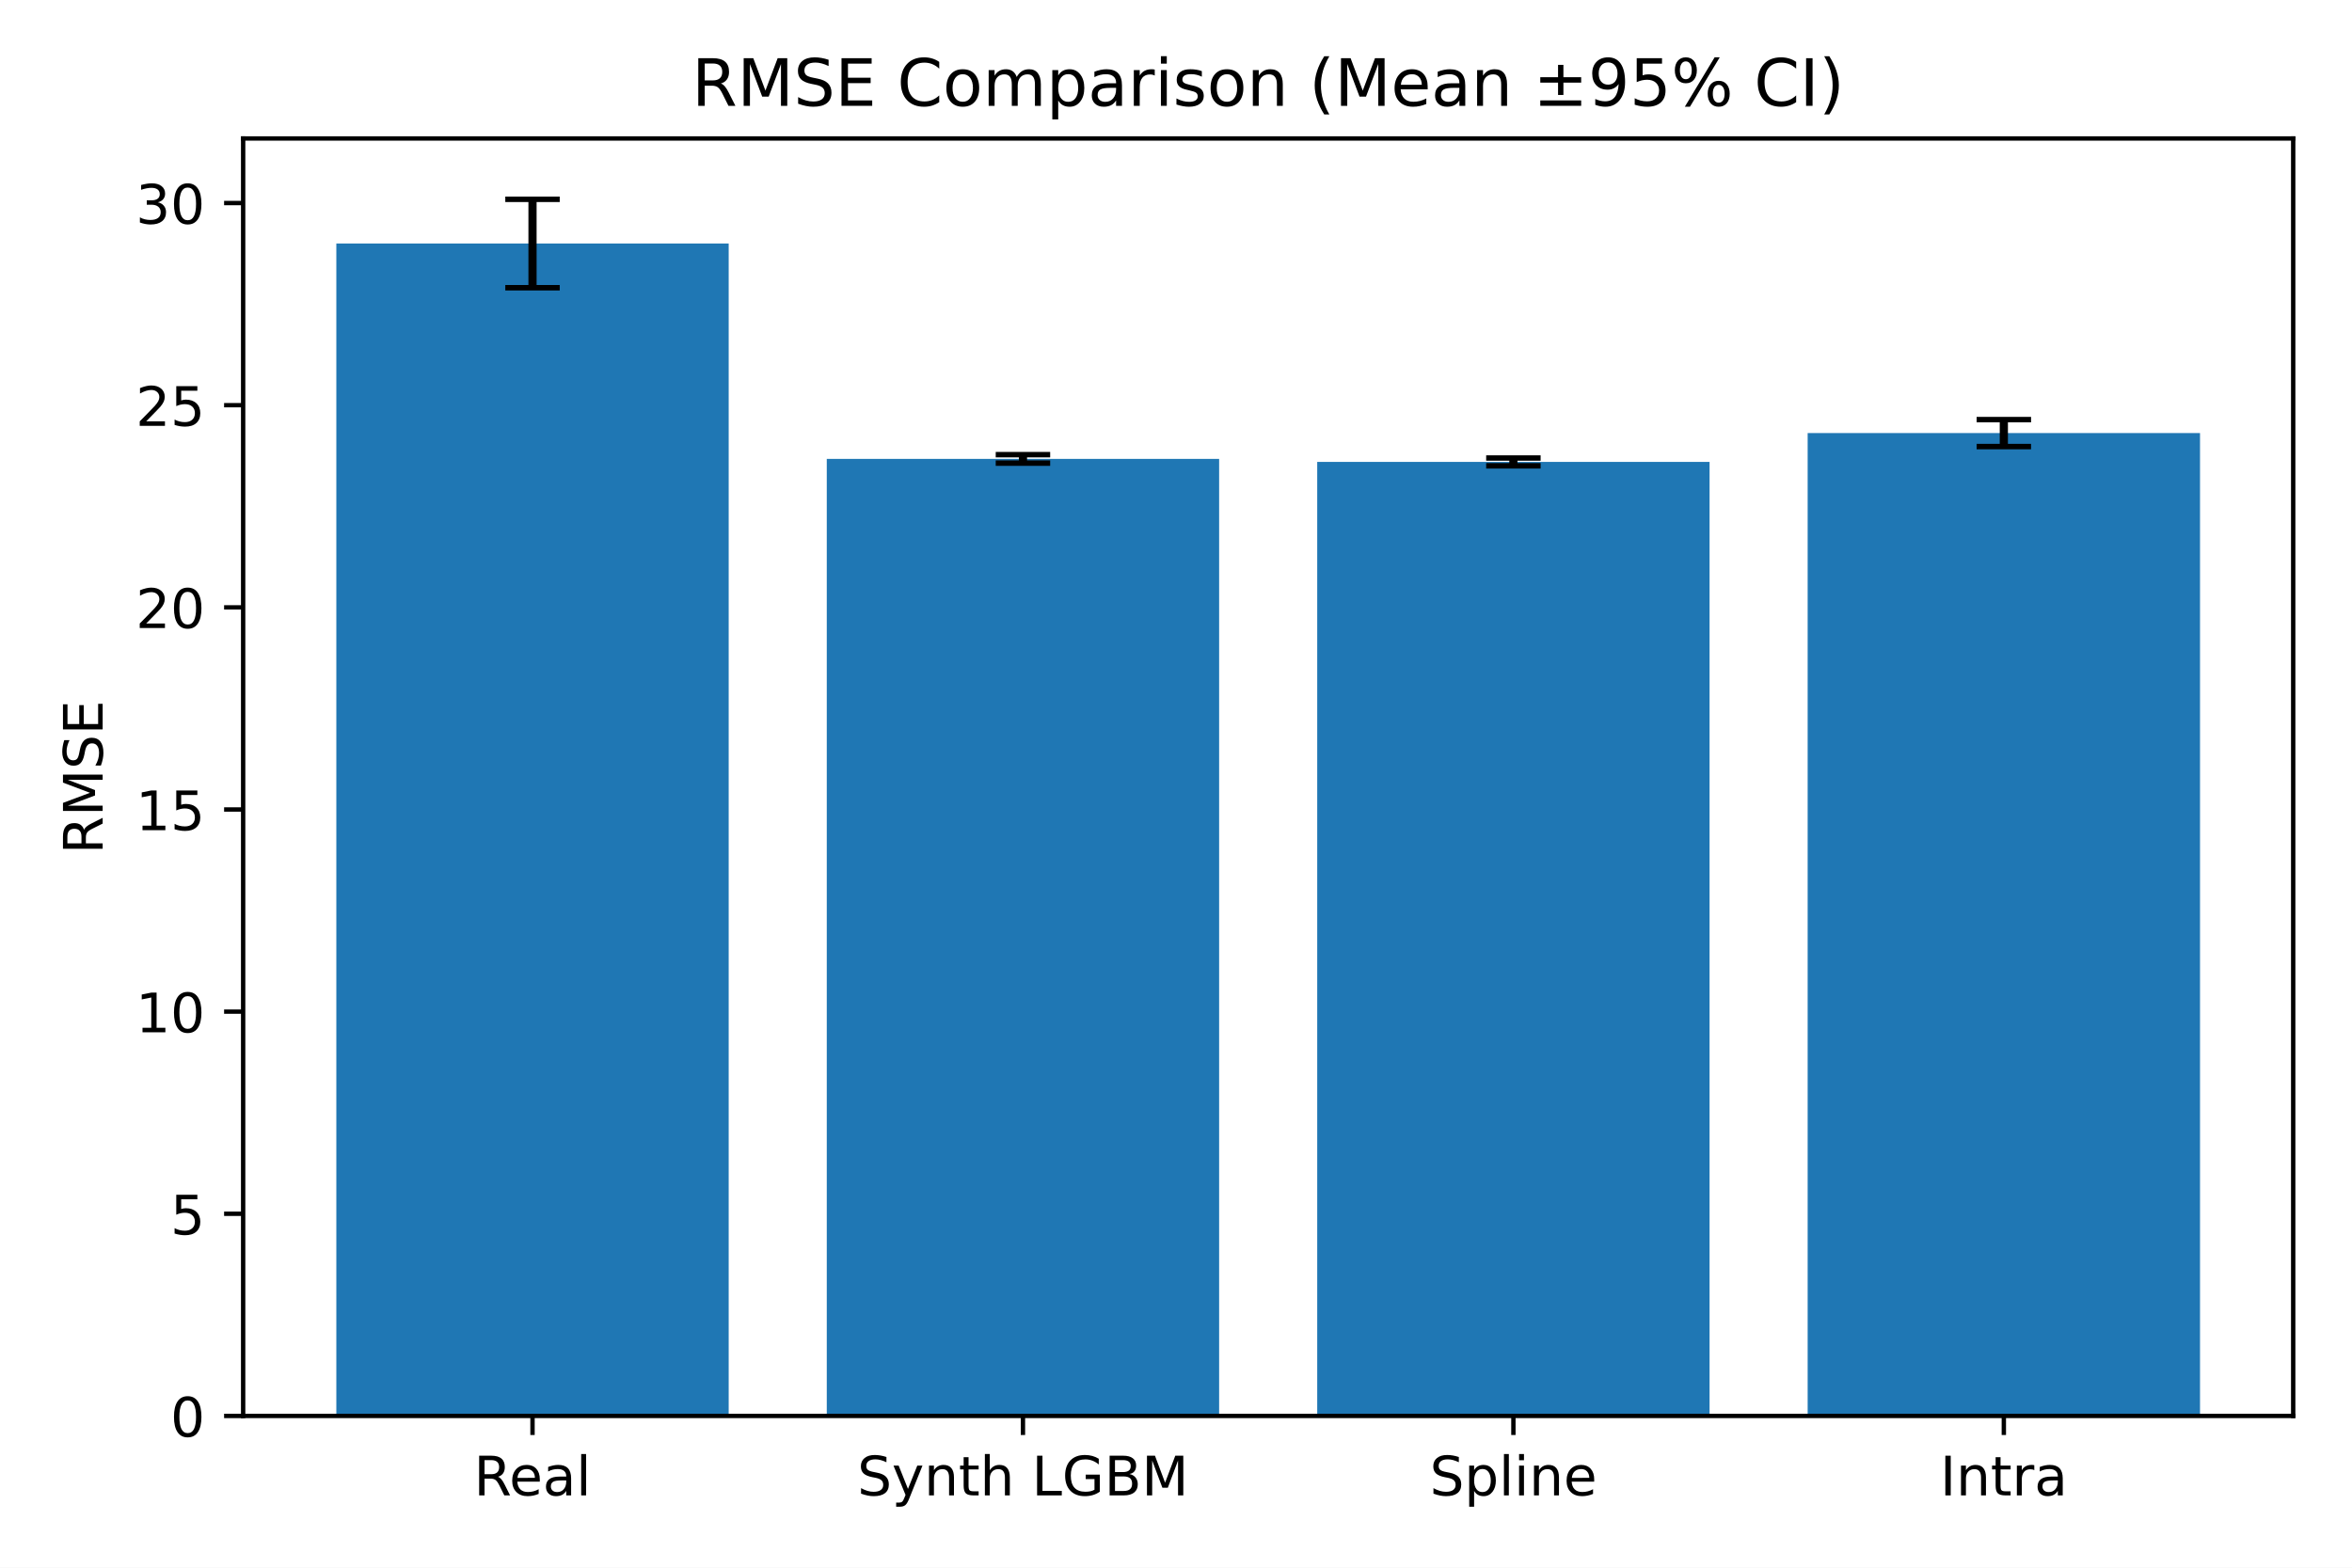
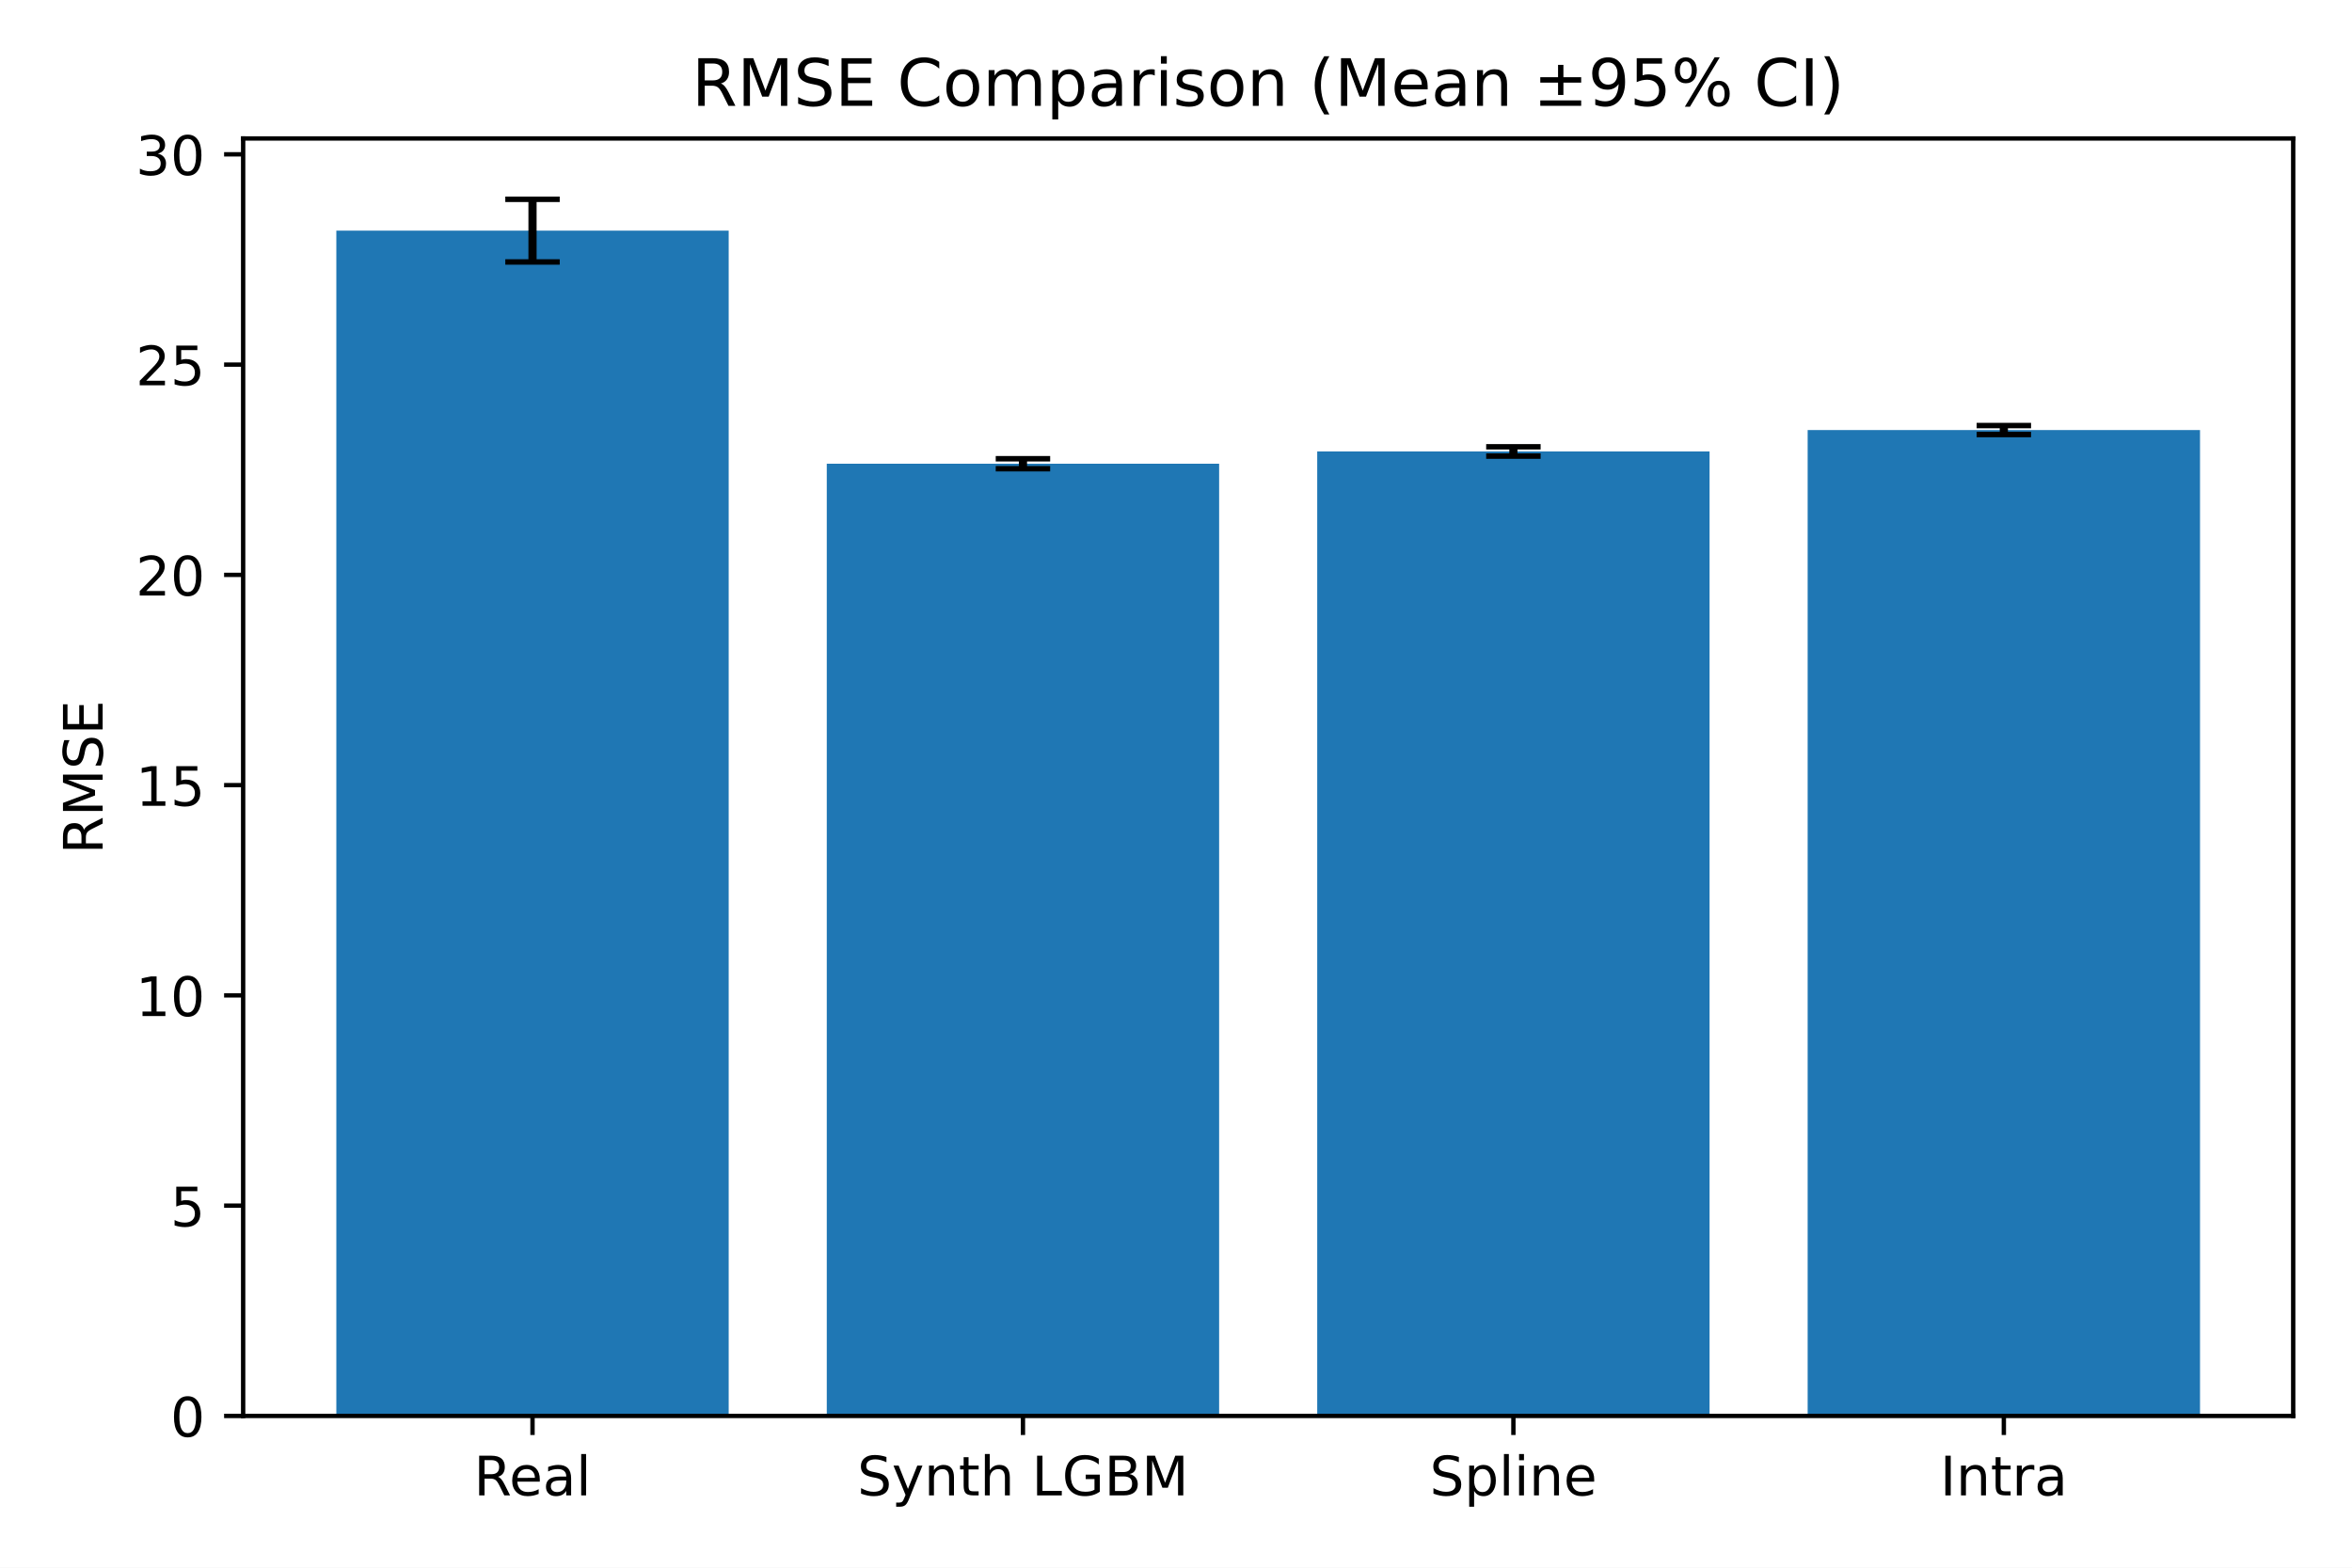
<svg xmlns="http://www.w3.org/2000/svg" xmlns:xlink="http://www.w3.org/1999/xlink" width="432pt" height="288pt" viewBox="0 0 432 288" version="1.1">
  <defs>
    <style type="text/css">*{stroke-linejoin: round; stroke-linecap: butt}</style>
  </defs>
  <g id="figure_1">
    <g id="patch_1">
      <path d="M 0 288  L 432 288  L 432 0  L 0 0  z " style="fill: #ffffff" />
    </g>
    <g id="axes_1">
      <g id="patch_2">
        <path d="M 44.66 260.12  L 421.2 260.12  L 421.2 25.44  L 44.66 25.44  z " style="fill: #ffffff" />
      </g>
      <g id="patch_3">
-         <path d="M 61.775 260.12  L 133.841 260.12  L 133.841 44.736  L 61.775 44.736  z " clip-path="url(#padf1707a93)" style="fill: #1f77b4" />
+         <path d="M 61.775 260.12  L 133.841 260.12  L 133.841 42.369  L 61.775 42.369  z " clip-path="url(#p64da31ce49)" style="fill: #1f77b4" />
      </g>
      <g id="patch_4">
-         <path d="M 151.857 260.12  L 223.922 260.12  L 223.922 84.306  L 151.857 84.306  z " clip-path="url(#padf1707a93)" style="fill: #1f77b4" />
+         <path d="M 151.857 260.12  L 223.922 260.12  L 223.922 85.194  L 151.857 85.194  z " clip-path="url(#p64da31ce49)" style="fill: #1f77b4" />
      </g>
      <g id="patch_5">
-         <path d="M 241.938 260.12  L 314.003 260.12  L 314.003 84.857  L 241.938 84.857  z " clip-path="url(#padf1707a93)" style="fill: #1f77b4" />
+         <path d="M 241.938 260.12  L 314.003 260.12  L 314.003 82.935  L 241.938 82.935  z " clip-path="url(#p64da31ce49)" style="fill: #1f77b4" />
      </g>
      <g id="patch_6">
-         <path d="M 332.019 260.12  L 404.085 260.12  L 404.085 79.562  L 332.019 79.562  z " clip-path="url(#padf1707a93)" style="fill: #1f77b4" />
+         <path d="M 332.019 260.12  L 404.085 260.12  L 404.085 79.006  L 332.019 79.006  z " clip-path="url(#p64da31ce49)" style="fill: #1f77b4" />
      </g>
      <g id="matplotlib.axis_1">
        <g id="xtick_1">
          <g id="line2d_1">
            <defs>
-               <path id="mf7859d9b9c" d="M 0 0  L 0 3.5  " style="stroke: #000000; stroke-width: 0.8" />
+               <path id="m26a7dafabe" d="M 0 0  L 0 3.5  " style="stroke: #000000; stroke-width: 0.8" />
            </defs>
            <g>
-               <use xlink:href="#mf7859d9b9c" x="97.808" y="260.12" style="stroke: #000000; stroke-width: 0.8" />
+               <use xlink:href="#m26a7dafabe" x="97.808" y="260.12" style="stroke: #000000; stroke-width: 0.8" />
            </g>
          </g>
          <g id="text_1">
            <g transform="translate(87.02908 274.7184) scale(0.1 -0.1)">
              <defs>
                <path id="DejaVuSans-52" d="M 2841 2188  Q 3044 2119 3236 1894  Q 3428 1669 3622 1275  L 4263 0  L 3584 0  L 2988 1197  Q 2756 1666 2539 1819  Q 2322 1972 1947 1972  L 1259 1972  L 1259 0  L 628 0  L 628 4666  L 2053 4666  Q 2853 4666 3247 4331  Q 3641 3997 3641 3322  Q 3641 2881 3436 2590  Q 3231 2300 2841 2188  z M 1259 4147  L 1259 2491  L 2053 2491  Q 2509 2491 2742 2702  Q 2975 2913 2975 3322  Q 2975 3731 2742 3939  Q 2509 4147 2053 4147  L 1259 4147  z " transform="scale(0.015625)" />
                <path id="DejaVuSans-65" d="M 3597 1894  L 3597 1613  L 953 1613  Q 991 1019 1311 708  Q 1631 397 2203 397  Q 2534 397 2845 478  Q 3156 559 3463 722  L 3463 178  Q 3153 47 2828 -22  Q 2503 -91 2169 -91  Q 1331 -91 842 396  Q 353 884 353 1716  Q 353 2575 817 3079  Q 1281 3584 2069 3584  Q 2775 3584 3186 3129  Q 3597 2675 3597 1894  z M 3022 2063  Q 3016 2534 2758 2815  Q 2500 3097 2075 3097  Q 1594 3097 1305 2825  Q 1016 2553 972 2059  L 3022 2063  z " transform="scale(0.015625)" />
                <path id="DejaVuSans-61" d="M 2194 1759  Q 1497 1759 1228 1600  Q 959 1441 959 1056  Q 959 750 1161 570  Q 1363 391 1709 391  Q 2188 391 2477 730  Q 2766 1069 2766 1631  L 2766 1759  L 2194 1759  z M 3341 1997  L 3341 0  L 2766 0  L 2766 531  Q 2569 213 2275 61  Q 1981 -91 1556 -91  Q 1019 -91 701 211  Q 384 513 384 1019  Q 384 1609 779 1909  Q 1175 2209 1959 2209  L 2766 2209  L 2766 2266  Q 2766 2663 2505 2880  Q 2244 3097 1772 3097  Q 1472 3097 1187 3025  Q 903 2953 641 2809  L 641 3341  Q 956 3463 1253 3523  Q 1550 3584 1831 3584  Q 2591 3584 2966 3190  Q 3341 2797 3341 1997  z " transform="scale(0.015625)" />
                <path id="DejaVuSans-6c" d="M 603 4863  L 1178 4863  L 1178 0  L 603 0  L 603 4863  z " transform="scale(0.015625)" />
              </defs>
              <use xlink:href="#DejaVuSans-52" />
              <use xlink:href="#DejaVuSans-65" transform="translate(64.98242 0)" />
              <use xlink:href="#DejaVuSans-61" transform="translate(126.5059 0)" />
              <use xlink:href="#DejaVuSans-6c" transform="translate(187.7852 0)" />
            </g>
          </g>
        </g>
        <g id="xtick_2">
          <g id="line2d_2">
            <g>
-               <use xlink:href="#mf7859d9b9c" x="187.889" y="260.12" style="stroke: #000000; stroke-width: 0.8" />
+               <use xlink:href="#m26a7dafabe" x="187.889" y="260.12" style="stroke: #000000; stroke-width: 0.8" />
            </g>
          </g>
          <g id="text_2">
            <g transform="translate(157.4643 274.7184) scale(0.1 -0.1)">
              <defs>
                <path id="DejaVuSans-53" d="M 3425 4513  L 3425 3897  Q 3066 4069 2747 4153  Q 2428 4238 2131 4238  Q 1616 4238 1336 4038  Q 1056 3838 1056 3469  Q 1056 3159 1242 3001  Q 1428 2844 1947 2747  L 2328 2669  Q 3034 2534 3370 2195  Q 3706 1856 3706 1288  Q 3706 609 3251 259  Q 2797 -91 1919 -91  Q 1588 -91 1214 -16  Q 841 59 441 206  L 441 856  Q 825 641 1194 531  Q 1563 422 1919 422  Q 2459 422 2753 634  Q 3047 847 3047 1241  Q 3047 1584 2836 1778  Q 2625 1972 2144 2069  L 1759 2144  Q 1053 2284 737 2584  Q 422 2884 422 3419  Q 422 4038 858 4394  Q 1294 4750 2059 4750  Q 2388 4750 2728 4690  Q 3069 4631 3425 4513  z " transform="scale(0.015625)" />
                <path id="DejaVuSans-79" d="M 2059 -325  Q 1816 -950 1584 -1140  Q 1353 -1331 966 -1331  L 506 -1331  L 506 -850  L 844 -850  Q 1081 -850 1212 -737  Q 1344 -625 1503 -206  L 1606 56  L 191 3500  L 800 3500  L 1894 763  L 2988 3500  L 3597 3500  L 2059 -325  z " transform="scale(0.015625)" />
                <path id="DejaVuSans-6e" d="M 3513 2113  L 3513 0  L 2938 0  L 2938 2094  Q 2938 2591 2744 2837  Q 2550 3084 2163 3084  Q 1697 3084 1428 2787  Q 1159 2491 1159 1978  L 1159 0  L 581 0  L 581 3500  L 1159 3500  L 1159 2956  Q 1366 3272 1645 3428  Q 1925 3584 2291 3584  Q 2894 3584 3203 3211  Q 3513 2838 3513 2113  z " transform="scale(0.015625)" />
                <path id="DejaVuSans-74" d="M 1172 4494  L 1172 3500  L 2356 3500  L 2356 3053  L 1172 3053  L 1172 1153  Q 1172 725 1289 603  Q 1406 481 1766 481  L 2356 481  L 2356 0  L 1766 0  Q 1100 0 847 248  Q 594 497 594 1153  L 594 3053  L 172 3053  L 172 3500  L 594 3500  L 594 4494  L 1172 4494  z " transform="scale(0.015625)" />
                <path id="DejaVuSans-68" d="M 3513 2113  L 3513 0  L 2938 0  L 2938 2094  Q 2938 2591 2744 2837  Q 2550 3084 2163 3084  Q 1697 3084 1428 2787  Q 1159 2491 1159 1978  L 1159 0  L 581 0  L 581 4863  L 1159 4863  L 1159 2956  Q 1366 3272 1645 3428  Q 1925 3584 2291 3584  Q 2894 3584 3203 3211  Q 3513 2838 3513 2113  z " transform="scale(0.015625)" />
                <path id="DejaVuSans-20" transform="scale(0.015625)" />
                <path id="DejaVuSans-4c" d="M 628 4666  L 1259 4666  L 1259 531  L 3531 531  L 3531 0  L 628 0  L 628 4666  z " transform="scale(0.015625)" />
                <path id="DejaVuSans-47" d="M 3809 666  L 3809 1919  L 2778 1919  L 2778 2438  L 4434 2438  L 4434 434  Q 4069 175 3628 42  Q 3188 -91 2688 -91  Q 1594 -91 976 548  Q 359 1188 359 2328  Q 359 3472 976 4111  Q 1594 4750 2688 4750  Q 3144 4750 3555 4637  Q 3966 4525 4313 4306  L 4313 3634  Q 3963 3931 3569 4081  Q 3175 4231 2741 4231  Q 1884 4231 1454 3753  Q 1025 3275 1025 2328  Q 1025 1384 1454 906  Q 1884 428 2741 428  Q 3075 428 3337 486  Q 3600 544 3809 666  z " transform="scale(0.015625)" />
                <path id="DejaVuSans-42" d="M 1259 2228  L 1259 519  L 2272 519  Q 2781 519 3026 730  Q 3272 941 3272 1375  Q 3272 1813 3026 2020  Q 2781 2228 2272 2228  L 1259 2228  z M 1259 4147  L 1259 2741  L 2194 2741  Q 2656 2741 2882 2914  Q 3109 3088 3109 3444  Q 3109 3797 2882 3972  Q 2656 4147 2194 4147  L 1259 4147  z M 628 4666  L 2241 4666  Q 2963 4666 3353 4366  Q 3744 4066 3744 3513  Q 3744 3084 3544 2831  Q 3344 2578 2956 2516  Q 3422 2416 3680 2098  Q 3938 1781 3938 1306  Q 3938 681 3513 340  Q 3088 0 2303 0  L 628 0  L 628 4666  z " transform="scale(0.015625)" />
                <path id="DejaVuSans-4d" d="M 628 4666  L 1569 4666  L 2759 1491  L 3956 4666  L 4897 4666  L 4897 0  L 4281 0  L 4281 4097  L 3078 897  L 2444 897  L 1241 4097  L 1241 0  L 628 0  L 628 4666  z " transform="scale(0.015625)" />
              </defs>
              <use xlink:href="#DejaVuSans-53" />
              <use xlink:href="#DejaVuSans-79" transform="translate(63.47656 0)" />
              <use xlink:href="#DejaVuSans-6e" transform="translate(122.6562 0)" />
              <use xlink:href="#DejaVuSans-74" transform="translate(186.0352 0)" />
              <use xlink:href="#DejaVuSans-68" transform="translate(225.2441 0)" />
              <use xlink:href="#DejaVuSans-20" transform="translate(288.623 0)" />
              <use xlink:href="#DejaVuSans-4c" transform="translate(320.4102 0)" />
              <use xlink:href="#DejaVuSans-47" transform="translate(376.123 0)" />
              <use xlink:href="#DejaVuSans-42" transform="translate(453.6133 0)" />
              <use xlink:href="#DejaVuSans-4d" transform="translate(522.2168 0)" />
            </g>
          </g>
        </g>
        <g id="xtick_3">
          <g id="line2d_3">
            <g>
-               <use xlink:href="#mf7859d9b9c" x="277.971" y="260.12" style="stroke: #000000; stroke-width: 0.8" />
+               <use xlink:href="#m26a7dafabe" x="277.971" y="260.12" style="stroke: #000000; stroke-width: 0.8" />
            </g>
          </g>
          <g id="text_3">
            <g transform="translate(262.5988 274.7184) scale(0.1 -0.1)">
              <defs>
                <path id="DejaVuSans-70" d="M 1159 525  L 1159 -1331  L 581 -1331  L 581 3500  L 1159 3500  L 1159 2969  Q 1341 3281 1617 3432  Q 1894 3584 2278 3584  Q 2916 3584 3314 3078  Q 3713 2572 3713 1747  Q 3713 922 3314 415  Q 2916 -91 2278 -91  Q 1894 -91 1617 61  Q 1341 213 1159 525  z M 3116 1747  Q 3116 2381 2855 2742  Q 2594 3103 2138 3103  Q 1681 3103 1420 2742  Q 1159 2381 1159 1747  Q 1159 1113 1420 752  Q 1681 391 2138 391  Q 2594 391 2855 752  Q 3116 1113 3116 1747  z " transform="scale(0.015625)" />
                <path id="DejaVuSans-69" d="M 603 3500  L 1178 3500  L 1178 0  L 603 0  L 603 3500  z M 603 4863  L 1178 4863  L 1178 4134  L 603 4134  L 603 4863  z " transform="scale(0.015625)" />
              </defs>
              <use xlink:href="#DejaVuSans-53" />
              <use xlink:href="#DejaVuSans-70" transform="translate(63.47656 0)" />
              <use xlink:href="#DejaVuSans-6c" transform="translate(126.9531 0)" />
              <use xlink:href="#DejaVuSans-69" transform="translate(154.7363 0)" />
              <use xlink:href="#DejaVuSans-6e" transform="translate(182.5195 0)" />
              <use xlink:href="#DejaVuSans-65" transform="translate(245.8984 0)" />
            </g>
          </g>
        </g>
        <g id="xtick_4">
          <g id="line2d_4">
            <g>
-               <use xlink:href="#mf7859d9b9c" x="368.052" y="260.12" style="stroke: #000000; stroke-width: 0.8" />
+               <use xlink:href="#m26a7dafabe" x="368.052" y="260.12" style="stroke: #000000; stroke-width: 0.8" />
            </g>
          </g>
          <g id="text_4">
            <g transform="translate(356.3286 274.7184) scale(0.1 -0.1)">
              <defs>
                <path id="DejaVuSans-49" d="M 628 4666  L 1259 4666  L 1259 0  L 628 0  L 628 4666  z " transform="scale(0.015625)" />
                <path id="DejaVuSans-72" d="M 2631 2963  Q 2534 3019 2420 3045  Q 2306 3072 2169 3072  Q 1681 3072 1420 2755  Q 1159 2438 1159 1844  L 1159 0  L 581 0  L 581 3500  L 1159 3500  L 1159 2956  Q 1341 3275 1631 3429  Q 1922 3584 2338 3584  Q 2397 3584 2469 3576  Q 2541 3569 2628 3553  L 2631 2963  z " transform="scale(0.015625)" />
              </defs>
              <use xlink:href="#DejaVuSans-49" />
              <use xlink:href="#DejaVuSans-6e" transform="translate(29.49219 0)" />
              <use xlink:href="#DejaVuSans-74" transform="translate(92.87109 0)" />
              <use xlink:href="#DejaVuSans-72" transform="translate(132.0801 0)" />
              <use xlink:href="#DejaVuSans-61" transform="translate(173.1934 0)" />
            </g>
          </g>
        </g>
      </g>
      <g id="matplotlib.axis_2">
        <g id="ytick_1">
          <g id="line2d_5">
            <defs>
-               <path id="m43949c4e6f" d="M 0 0  L -3.5 0  " style="stroke: #000000; stroke-width: 0.8" />
+               <path id="m33674306e7" d="M 0 0  L -3.5 0  " style="stroke: #000000; stroke-width: 0.8" />
            </defs>
            <g>
-               <use xlink:href="#m43949c4e6f" x="44.66" y="260.12" style="stroke: #000000; stroke-width: 0.8" />
+               <use xlink:href="#m33674306e7" x="44.66" y="260.12" style="stroke: #000000; stroke-width: 0.8" />
            </g>
          </g>
          <g id="text_5">
            <g transform="translate(31.2975 263.9192) scale(0.1 -0.1)">
              <defs>
                <path id="DejaVuSans-30" d="M 2034 4250  Q 1547 4250 1301 3770  Q 1056 3291 1056 2328  Q 1056 1369 1301 889  Q 1547 409 2034 409  Q 2525 409 2770 889  Q 3016 1369 3016 2328  Q 3016 3291 2770 3770  Q 2525 4250 2034 4250  z M 2034 4750  Q 2819 4750 3233 4129  Q 3647 3509 3647 2328  Q 3647 1150 3233 529  Q 2819 -91 2034 -91  Q 1250 -91 836 529  Q 422 1150 422 2328  Q 422 3509 836 4129  Q 1250 4750 2034 4750  z " transform="scale(0.015625)" />
              </defs>
              <use xlink:href="#DejaVuSans-30" />
            </g>
          </g>
        </g>
        <g id="ytick_2">
          <g id="line2d_6">
            <g>
-               <use xlink:href="#m43949c4e6f" x="44.66" y="222.983" style="stroke: #000000; stroke-width: 0.8" />
+               <use xlink:href="#m33674306e7" x="44.66" y="221.492" style="stroke: #000000; stroke-width: 0.8" />
            </g>
          </g>
          <g id="text_6">
-             <g transform="translate(31.2975 226.7826) scale(0.1 -0.1)">
+             <g transform="translate(31.2975 225.2914) scale(0.1 -0.1)">
              <defs>
                <path id="DejaVuSans-35" d="M 691 4666  L 3169 4666  L 3169 4134  L 1269 4134  L 1269 2991  Q 1406 3038 1543 3061  Q 1681 3084 1819 3084  Q 2600 3084 3056 2656  Q 3513 2228 3513 1497  Q 3513 744 3044 326  Q 2575 -91 1722 -91  Q 1428 -91 1123 -41  Q 819 9 494 109  L 494 744  Q 775 591 1075 516  Q 1375 441 1709 441  Q 2250 441 2565 725  Q 2881 1009 2881 1497  Q 2881 1984 2565 2268  Q 2250 2553 1709 2553  Q 1456 2553 1204 2497  Q 953 2441 691 2322  L 691 4666  z " transform="scale(0.015625)" />
              </defs>
              <use xlink:href="#DejaVuSans-35" />
            </g>
          </g>
        </g>
        <g id="ytick_3">
          <g id="line2d_7">
            <g>
-               <use xlink:href="#m43949c4e6f" x="44.66" y="185.847" style="stroke: #000000; stroke-width: 0.8" />
+               <use xlink:href="#m33674306e7" x="44.66" y="182.864" style="stroke: #000000; stroke-width: 0.8" />
            </g>
          </g>
          <g id="text_7">
-             <g transform="translate(24.935 189.646) scale(0.1 -0.1)">
+             <g transform="translate(24.935 186.6637) scale(0.1 -0.1)">
              <defs>
                <path id="DejaVuSans-31" d="M 794 531  L 1825 531  L 1825 4091  L 703 3866  L 703 4441  L 1819 4666  L 2450 4666  L 2450 531  L 3481 531  L 3481 0  L 794 0  L 794 531  z " transform="scale(0.015625)" />
              </defs>
              <use xlink:href="#DejaVuSans-31" />
              <use xlink:href="#DejaVuSans-30" transform="translate(63.62305 0)" />
            </g>
          </g>
        </g>
        <g id="ytick_4">
          <g id="line2d_8">
            <g>
-               <use xlink:href="#m43949c4e6f" x="44.66" y="148.71" style="stroke: #000000; stroke-width: 0.8" />
+               <use xlink:href="#m33674306e7" x="44.66" y="144.237" style="stroke: #000000; stroke-width: 0.8" />
            </g>
          </g>
          <g id="text_8">
-             <g transform="translate(24.935 152.5094) scale(0.1 -0.1)">
+             <g transform="translate(24.935 148.0359) scale(0.1 -0.1)">
              <use xlink:href="#DejaVuSans-31" />
              <use xlink:href="#DejaVuSans-35" transform="translate(63.62305 0)" />
            </g>
          </g>
        </g>
        <g id="ytick_5">
          <g id="line2d_9">
            <g>
-               <use xlink:href="#m43949c4e6f" x="44.66" y="111.574" style="stroke: #000000; stroke-width: 0.8" />
+               <use xlink:href="#m33674306e7" x="44.66" y="105.609" style="stroke: #000000; stroke-width: 0.8" />
            </g>
          </g>
          <g id="text_9">
-             <g transform="translate(24.935 115.3727) scale(0.1 -0.1)">
+             <g transform="translate(24.935 109.4081) scale(0.1 -0.1)">
              <defs>
                <path id="DejaVuSans-32" d="M 1228 531  L 3431 531  L 3431 0  L 469 0  L 469 531  Q 828 903 1448 1529  Q 2069 2156 2228 2338  Q 2531 2678 2651 2914  Q 2772 3150 2772 3378  Q 2772 3750 2511 3984  Q 2250 4219 1831 4219  Q 1534 4219 1204 4116  Q 875 4013 500 3803  L 500 4441  Q 881 4594 1212 4672  Q 1544 4750 1819 4750  Q 2544 4750 2975 4387  Q 3406 4025 3406 3419  Q 3406 3131 3298 2873  Q 3191 2616 2906 2266  Q 2828 2175 2409 1742  Q 1991 1309 1228 531  z " transform="scale(0.015625)" />
              </defs>
              <use xlink:href="#DejaVuSans-32" />
              <use xlink:href="#DejaVuSans-30" transform="translate(63.62305 0)" />
            </g>
          </g>
        </g>
        <g id="ytick_6">
          <g id="line2d_10">
            <g>
-               <use xlink:href="#m43949c4e6f" x="44.66" y="74.437" style="stroke: #000000; stroke-width: 0.8" />
+               <use xlink:href="#m33674306e7" x="44.66" y="66.981" style="stroke: #000000; stroke-width: 0.8" />
            </g>
          </g>
          <g id="text_10">
-             <g transform="translate(24.935 78.23611) scale(0.1 -0.1)">
+             <g transform="translate(24.935 70.78032) scale(0.1 -0.1)">
              <use xlink:href="#DejaVuSans-32" />
              <use xlink:href="#DejaVuSans-35" transform="translate(63.62305 0)" />
            </g>
          </g>
        </g>
        <g id="ytick_7">
          <g id="line2d_11">
            <g>
-               <use xlink:href="#m43949c4e6f" x="44.66" y="37.3" style="stroke: #000000; stroke-width: 0.8" />
+               <use xlink:href="#m33674306e7" x="44.66" y="28.353" style="stroke: #000000; stroke-width: 0.8" />
            </g>
          </g>
          <g id="text_11">
-             <g transform="translate(24.935 41.09949) scale(0.1 -0.1)">
+             <g transform="translate(24.935 32.15254) scale(0.1 -0.1)">
              <defs>
                <path id="DejaVuSans-33" d="M 2597 2516  Q 3050 2419 3304 2112  Q 3559 1806 3559 1356  Q 3559 666 3084 287  Q 2609 -91 1734 -91  Q 1441 -91 1130 -33  Q 819 25 488 141  L 488 750  Q 750 597 1062 519  Q 1375 441 1716 441  Q 2309 441 2620 675  Q 2931 909 2931 1356  Q 2931 1769 2642 2001  Q 2353 2234 1838 2234  L 1294 2234  L 1294 2753  L 1863 2753  Q 2328 2753 2575 2939  Q 2822 3125 2822 3475  Q 2822 3834 2567 4026  Q 2313 4219 1838 4219  Q 1578 4219 1281 4162  Q 984 4106 628 3988  L 628 4550  Q 988 4650 1302 4700  Q 1616 4750 1894 4750  Q 2613 4750 3031 4423  Q 3450 4097 3450 3541  Q 3450 3153 3228 2886  Q 3006 2619 2597 2516  z " transform="scale(0.015625)" />
              </defs>
              <use xlink:href="#DejaVuSans-33" />
              <use xlink:href="#DejaVuSans-30" transform="translate(63.62305 0)" />
            </g>
          </g>
        </g>
        <g id="text_12">
          <g transform="translate(18.85531 156.9019) rotate(-90) scale(0.1 -0.1)">
            <defs>
              <path id="DejaVuSans-45" d="M 628 4666  L 3578 4666  L 3578 4134  L 1259 4134  L 1259 2753  L 3481 2753  L 3481 2222  L 1259 2222  L 1259 531  L 3634 531  L 3634 0  L 628 0  L 628 4666  z " transform="scale(0.015625)" />
            </defs>
            <use xlink:href="#DejaVuSans-52" />
            <use xlink:href="#DejaVuSans-4d" transform="translate(69.48242 0)" />
            <use xlink:href="#DejaVuSans-53" transform="translate(155.7617 0)" />
            <use xlink:href="#DejaVuSans-45" transform="translate(219.2383 0)" />
          </g>
        </g>
      </g>
      <g id="LineCollection_1">
-         <path d="M 97.808 52.856  L 97.808 36.615  " clip-path="url(#padf1707a93)" style="fill: none; stroke: #000000; stroke-width: 1.5" />
-         <path d="M 187.889 85.082  L 187.889 83.529  " clip-path="url(#padf1707a93)" style="fill: none; stroke: #000000; stroke-width: 1.5" />
-         <path d="M 277.971 85.572  L 277.971 84.143  " clip-path="url(#padf1707a93)" style="fill: none; stroke: #000000; stroke-width: 1.5" />
-         <path d="M 368.052 82.039  L 368.052 77.085  " clip-path="url(#padf1707a93)" style="fill: none; stroke: #000000; stroke-width: 1.5" />
+         <path d="M 97.808 48.124  L 97.808 36.615  " clip-path="url(#p64da31ce49)" style="fill: none; stroke: #000000; stroke-width: 1.5" />
+         <path d="M 187.889 86.111  L 187.889 84.278  " clip-path="url(#p64da31ce49)" style="fill: none; stroke: #000000; stroke-width: 1.5" />
+         <path d="M 277.971 83.791  L 277.971 82.08  " clip-path="url(#p64da31ce49)" style="fill: none; stroke: #000000; stroke-width: 1.5" />
+         <path d="M 368.052 79.83  L 368.052 78.182  " clip-path="url(#p64da31ce49)" style="fill: none; stroke: #000000; stroke-width: 1.5" />
      </g>
      <g id="line2d_12">
        <defs>
-           <path id="m74022df3ec" d="M 5 0  L -5 -0  " style="stroke: #000000" />
+           <path id="mb07fe93330" d="M 5 0  L -5 -0  " style="stroke: #000000" />
        </defs>
-         <g clip-path="url(#padf1707a93)">
-           <use xlink:href="#m74022df3ec" x="97.808" y="52.856" style="fill: #1f77b4; stroke: #000000" />
-           <use xlink:href="#m74022df3ec" x="187.889" y="85.082" style="fill: #1f77b4; stroke: #000000" />
-           <use xlink:href="#m74022df3ec" x="277.971" y="85.572" style="fill: #1f77b4; stroke: #000000" />
-           <use xlink:href="#m74022df3ec" x="368.052" y="82.039" style="fill: #1f77b4; stroke: #000000" />
+         <g clip-path="url(#p64da31ce49)">
+           <use xlink:href="#mb07fe93330" x="97.808" y="48.124" style="fill: #1f77b4; stroke: #000000" />
+           <use xlink:href="#mb07fe93330" x="187.889" y="86.111" style="fill: #1f77b4; stroke: #000000" />
+           <use xlink:href="#mb07fe93330" x="277.971" y="83.791" style="fill: #1f77b4; stroke: #000000" />
+           <use xlink:href="#mb07fe93330" x="368.052" y="79.83" style="fill: #1f77b4; stroke: #000000" />
        </g>
      </g>
      <g id="line2d_13">
-         <g clip-path="url(#padf1707a93)">
-           <use xlink:href="#m74022df3ec" x="97.808" y="36.615" style="fill: #1f77b4; stroke: #000000" />
-           <use xlink:href="#m74022df3ec" x="187.889" y="83.529" style="fill: #1f77b4; stroke: #000000" />
-           <use xlink:href="#m74022df3ec" x="277.971" y="84.143" style="fill: #1f77b4; stroke: #000000" />
-           <use xlink:href="#m74022df3ec" x="368.052" y="77.085" style="fill: #1f77b4; stroke: #000000" />
+         <g clip-path="url(#p64da31ce49)">
+           <use xlink:href="#mb07fe93330" x="97.808" y="36.615" style="fill: #1f77b4; stroke: #000000" />
+           <use xlink:href="#mb07fe93330" x="187.889" y="84.278" style="fill: #1f77b4; stroke: #000000" />
+           <use xlink:href="#mb07fe93330" x="277.971" y="82.08" style="fill: #1f77b4; stroke: #000000" />
+           <use xlink:href="#mb07fe93330" x="368.052" y="78.182" style="fill: #1f77b4; stroke: #000000" />
        </g>
      </g>
      <g id="patch_7">
        <path d="M 44.66 260.12  L 44.66 25.44  " style="fill: none; stroke: #000000; stroke-width: 0.8; stroke-linejoin: miter; stroke-linecap: square" />
      </g>
      <g id="patch_8">
        <path d="M 421.2 260.12  L 421.2 25.44  " style="fill: none; stroke: #000000; stroke-width: 0.8; stroke-linejoin: miter; stroke-linecap: square" />
      </g>
      <g id="patch_9">
        <path d="M 44.66 260.12  L 421.2 260.12  " style="fill: none; stroke: #000000; stroke-width: 0.8; stroke-linejoin: miter; stroke-linecap: square" />
      </g>
      <g id="patch_10">
        <path d="M 44.66 25.44  L 421.2 25.44  " style="fill: none; stroke: #000000; stroke-width: 0.8; stroke-linejoin: miter; stroke-linecap: square" />
      </g>
      <g id="text_13">
        <g transform="translate(127.0787 19.44) scale(0.12 -0.12)">
          <defs>
            <path id="DejaVuSans-43" d="M 4122 4306  L 4122 3641  Q 3803 3938 3442 4084  Q 3081 4231 2675 4231  Q 1875 4231 1450 3742  Q 1025 3253 1025 2328  Q 1025 1406 1450 917  Q 1875 428 2675 428  Q 3081 428 3442 575  Q 3803 722 4122 1019  L 4122 359  Q 3791 134 3420 21  Q 3050 -91 2638 -91  Q 1578 -91 968 557  Q 359 1206 359 2328  Q 359 3453 968 4101  Q 1578 4750 2638 4750  Q 3056 4750 3426 4639  Q 3797 4528 4122 4306  z " transform="scale(0.015625)" />
            <path id="DejaVuSans-6f" d="M 1959 3097  Q 1497 3097 1228 2736  Q 959 2375 959 1747  Q 959 1119 1226 758  Q 1494 397 1959 397  Q 2419 397 2687 759  Q 2956 1122 2956 1747  Q 2956 2369 2687 2733  Q 2419 3097 1959 3097  z M 1959 3584  Q 2709 3584 3137 3096  Q 3566 2609 3566 1747  Q 3566 888 3137 398  Q 2709 -91 1959 -91  Q 1206 -91 779 398  Q 353 888 353 1747  Q 353 2609 779 3096  Q 1206 3584 1959 3584  z " transform="scale(0.015625)" />
            <path id="DejaVuSans-6d" d="M 3328 2828  Q 3544 3216 3844 3400  Q 4144 3584 4550 3584  Q 5097 3584 5394 3201  Q 5691 2819 5691 2113  L 5691 0  L 5113 0  L 5113 2094  Q 5113 2597 4934 2840  Q 4756 3084 4391 3084  Q 3944 3084 3684 2787  Q 3425 2491 3425 1978  L 3425 0  L 2847 0  L 2847 2094  Q 2847 2600 2669 2842  Q 2491 3084 2119 3084  Q 1678 3084 1418 2786  Q 1159 2488 1159 1978  L 1159 0  L 581 0  L 581 3500  L 1159 3500  L 1159 2956  Q 1356 3278 1631 3431  Q 1906 3584 2284 3584  Q 2666 3584 2933 3390  Q 3200 3197 3328 2828  z " transform="scale(0.015625)" />
            <path id="DejaVuSans-73" d="M 2834 3397  L 2834 2853  Q 2591 2978 2328 3040  Q 2066 3103 1784 3103  Q 1356 3103 1142 2972  Q 928 2841 928 2578  Q 928 2378 1081 2264  Q 1234 2150 1697 2047  L 1894 2003  Q 2506 1872 2764 1633  Q 3022 1394 3022 966  Q 3022 478 2636 193  Q 2250 -91 1575 -91  Q 1294 -91 989 -36  Q 684 19 347 128  L 347 722  Q 666 556 975 473  Q 1284 391 1588 391  Q 1994 391 2212 530  Q 2431 669 2431 922  Q 2431 1156 2273 1281  Q 2116 1406 1581 1522  L 1381 1569  Q 847 1681 609 1914  Q 372 2147 372 2553  Q 372 3047 722 3315  Q 1072 3584 1716 3584  Q 2034 3584 2315 3537  Q 2597 3491 2834 3397  z " transform="scale(0.015625)" />
            <path id="DejaVuSans-28" d="M 1984 4856  Q 1566 4138 1362 3434  Q 1159 2731 1159 2009  Q 1159 1288 1364 580  Q 1569 -128 1984 -844  L 1484 -844  Q 1016 -109 783 600  Q 550 1309 550 2009  Q 550 2706 781 3412  Q 1013 4119 1484 4856  L 1984 4856  z " transform="scale(0.015625)" />
            <path id="DejaVuSans-b1" d="M 2944 4013  L 2944 2803  L 4684 2803  L 4684 2272  L 2944 2272  L 2944 1063  L 2419 1063  L 2419 2272  L 678 2272  L 678 2803  L 2419 2803  L 2419 4013  L 2944 4013  z M 678 531  L 4684 531  L 4684 0  L 678 0  L 678 531  z " transform="scale(0.015625)" />
            <path id="DejaVuSans-39" d="M 703 97  L 703 672  Q 941 559 1184 500  Q 1428 441 1663 441  Q 2288 441 2617 861  Q 2947 1281 2994 2138  Q 2813 1869 2534 1725  Q 2256 1581 1919 1581  Q 1219 1581 811 2004  Q 403 2428 403 3163  Q 403 3881 828 4315  Q 1253 4750 1959 4750  Q 2769 4750 3195 4129  Q 3622 3509 3622 2328  Q 3622 1225 3098 567  Q 2575 -91 1691 -91  Q 1453 -91 1209 -44  Q 966 3 703 97  z M 1959 2075  Q 2384 2075 2632 2365  Q 2881 2656 2881 3163  Q 2881 3666 2632 3958  Q 2384 4250 1959 4250  Q 1534 4250 1286 3958  Q 1038 3666 1038 3163  Q 1038 2656 1286 2365  Q 1534 2075 1959 2075  z " transform="scale(0.015625)" />
            <path id="DejaVuSans-25" d="M 4653 2053  Q 4381 2053 4226 1822  Q 4072 1591 4072 1178  Q 4072 772 4226 539  Q 4381 306 4653 306  Q 4919 306 5073 539  Q 5228 772 5228 1178  Q 5228 1588 5073 1820  Q 4919 2053 4653 2053  z M 4653 2450  Q 5147 2450 5437 2106  Q 5728 1763 5728 1178  Q 5728 594 5436 251  Q 5144 -91 4653 -91  Q 4153 -91 3862 251  Q 3572 594 3572 1178  Q 3572 1766 3864 2108  Q 4156 2450 4653 2450  z M 1428 4353  Q 1159 4353 1004 4120  Q 850 3888 850 3481  Q 850 3069 1003 2837  Q 1156 2606 1428 2606  Q 1700 2606 1854 2837  Q 2009 3069 2009 3481  Q 2009 3884 1853 4118  Q 1697 4353 1428 4353  z M 4250 4750  L 4750 4750  L 1831 -91  L 1331 -91  L 4250 4750  z M 1428 4750  Q 1922 4750 2215 4408  Q 2509 4066 2509 3481  Q 2509 2891 2217 2550  Q 1925 2209 1428 2209  Q 931 2209 642 2551  Q 353 2894 353 3481  Q 353 4063 643 4406  Q 934 4750 1428 4750  z " transform="scale(0.015625)" />
            <path id="DejaVuSans-29" d="M 513 4856  L 1013 4856  Q 1481 4119 1714 3412  Q 1947 2706 1947 2009  Q 1947 1309 1714 600  Q 1481 -109 1013 -844  L 513 -844  Q 928 -128 1133 580  Q 1338 1288 1338 2009  Q 1338 2731 1133 3434  Q 928 4138 513 4856  z " transform="scale(0.015625)" />
          </defs>
          <use xlink:href="#DejaVuSans-52" />
          <use xlink:href="#DejaVuSans-4d" transform="translate(69.48242 0)" />
          <use xlink:href="#DejaVuSans-53" transform="translate(155.7617 0)" />
          <use xlink:href="#DejaVuSans-45" transform="translate(219.2383 0)" />
          <use xlink:href="#DejaVuSans-20" transform="translate(282.4219 0)" />
          <use xlink:href="#DejaVuSans-43" transform="translate(314.209 0)" />
          <use xlink:href="#DejaVuSans-6f" transform="translate(384.0332 0)" />
          <use xlink:href="#DejaVuSans-6d" transform="translate(445.2148 0)" />
          <use xlink:href="#DejaVuSans-70" transform="translate(542.627 0)" />
          <use xlink:href="#DejaVuSans-61" transform="translate(606.1035 0)" />
          <use xlink:href="#DejaVuSans-72" transform="translate(667.3828 0)" />
          <use xlink:href="#DejaVuSans-69" transform="translate(708.4961 0)" />
          <use xlink:href="#DejaVuSans-73" transform="translate(736.2793 0)" />
          <use xlink:href="#DejaVuSans-6f" transform="translate(788.3789 0)" />
          <use xlink:href="#DejaVuSans-6e" transform="translate(849.5605 0)" />
          <use xlink:href="#DejaVuSans-20" transform="translate(912.9395 0)" />
          <use xlink:href="#DejaVuSans-28" transform="translate(944.7266 0)" />
          <use xlink:href="#DejaVuSans-4d" transform="translate(983.7402 0)" />
          <use xlink:href="#DejaVuSans-65" transform="translate(1070.02 0)" />
          <use xlink:href="#DejaVuSans-61" transform="translate(1131.543 0)" />
          <use xlink:href="#DejaVuSans-6e" transform="translate(1192.822 0)" />
          <use xlink:href="#DejaVuSans-20" transform="translate(1256.201 0)" />
          <use xlink:href="#DejaVuSans-b1" transform="translate(1287.988 0)" />
          <use xlink:href="#DejaVuSans-39" transform="translate(1371.777 0)" />
          <use xlink:href="#DejaVuSans-35" transform="translate(1435.4 0)" />
          <use xlink:href="#DejaVuSans-25" transform="translate(1499.023 0)" />
          <use xlink:href="#DejaVuSans-20" transform="translate(1594.043 0)" />
          <use xlink:href="#DejaVuSans-43" transform="translate(1625.83 0)" />
          <use xlink:href="#DejaVuSans-49" transform="translate(1695.654 0)" />
          <use xlink:href="#DejaVuSans-29" transform="translate(1725.146 0)" />
        </g>
      </g>
    </g>
  </g>
  <defs>
-     <clipPath id="padf1707a93">
+     <clipPath id="p64da31ce49">
      <rect x="44.66" y="25.44" width="376.54" height="234.68" />
    </clipPath>
  </defs>
</svg>
